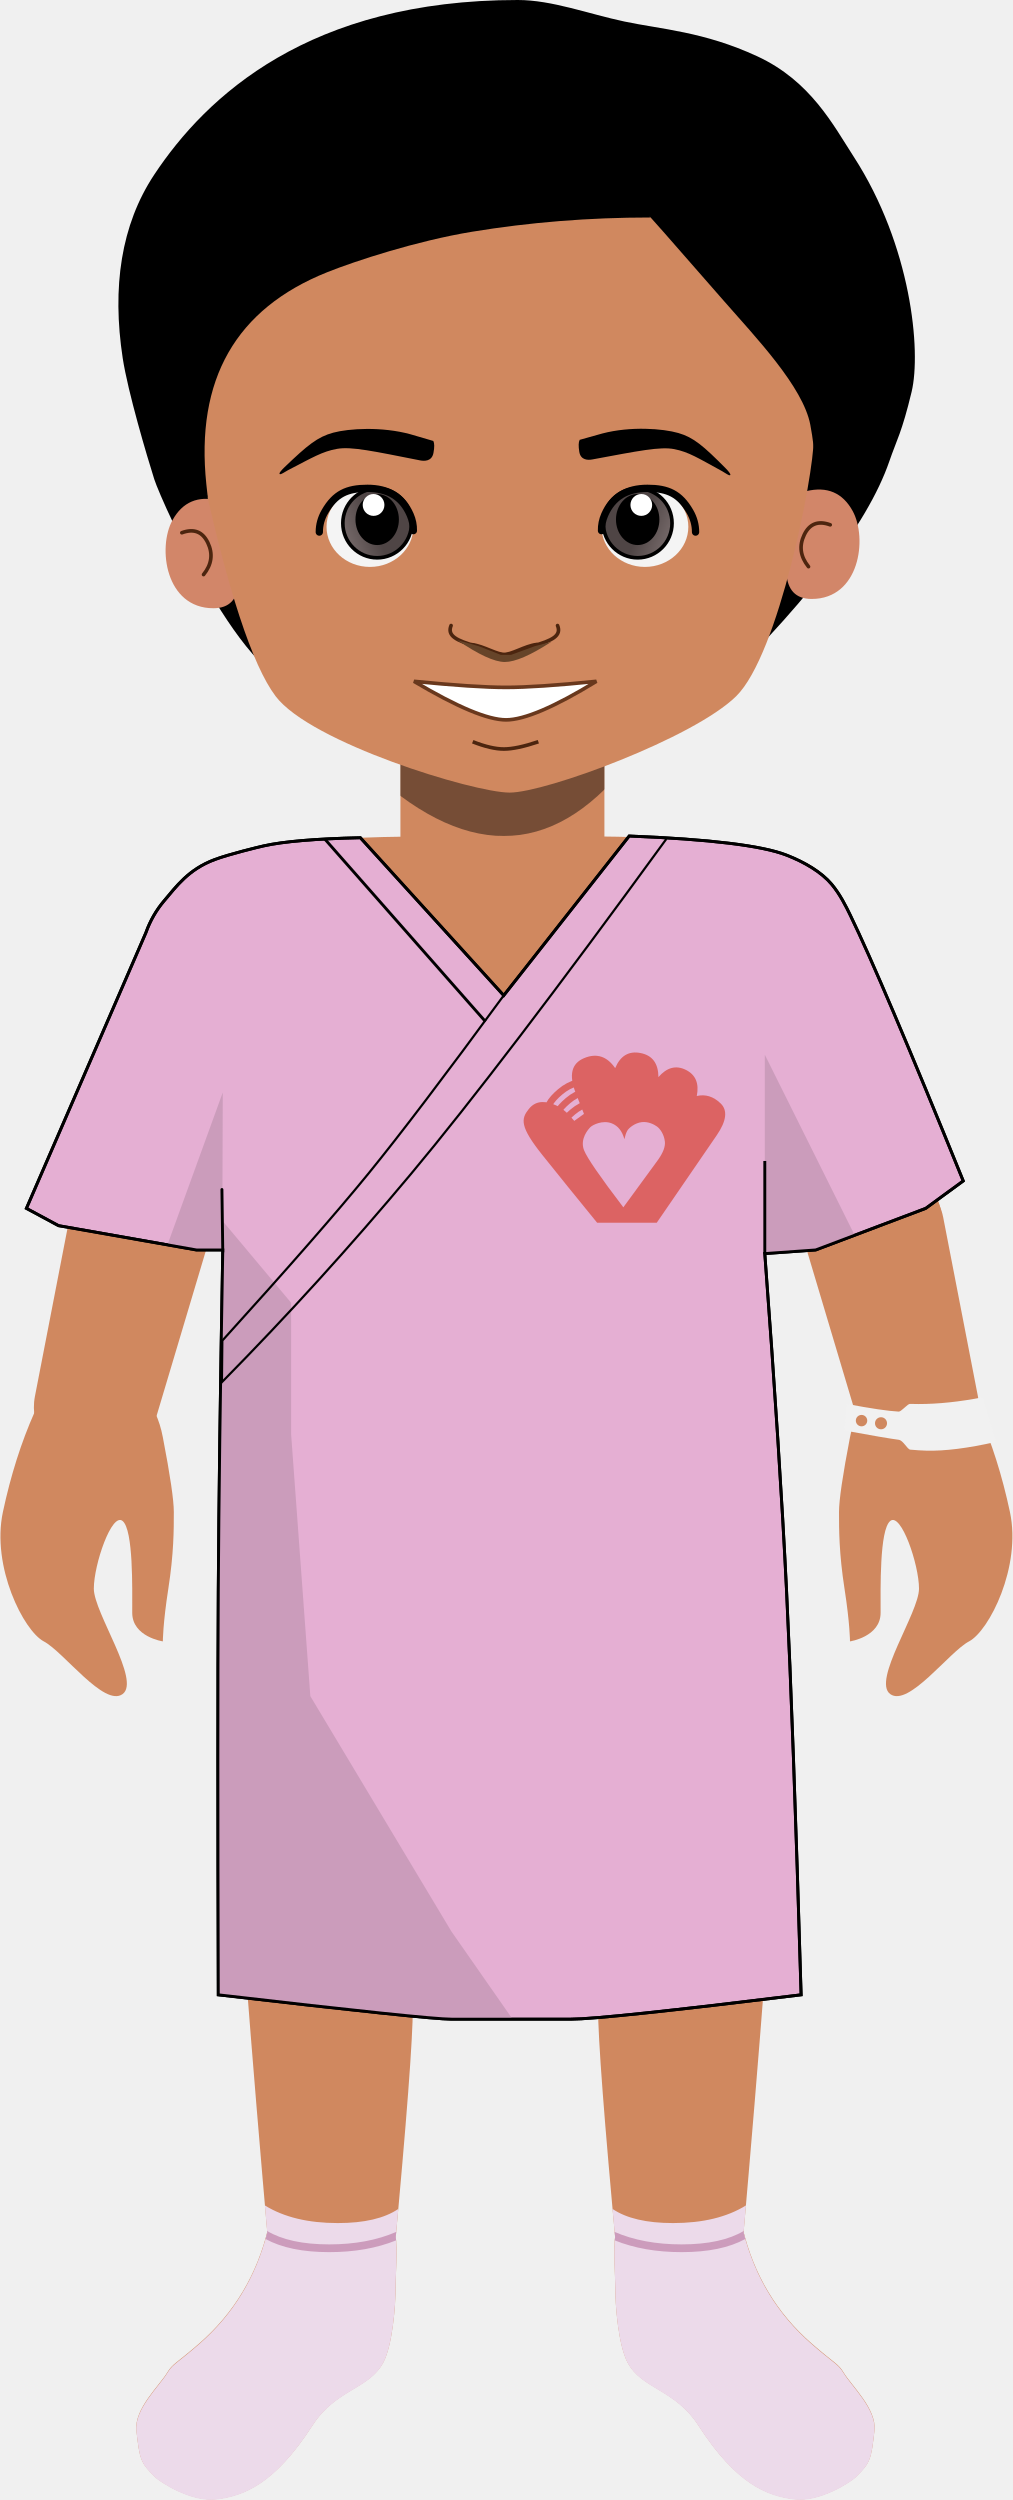
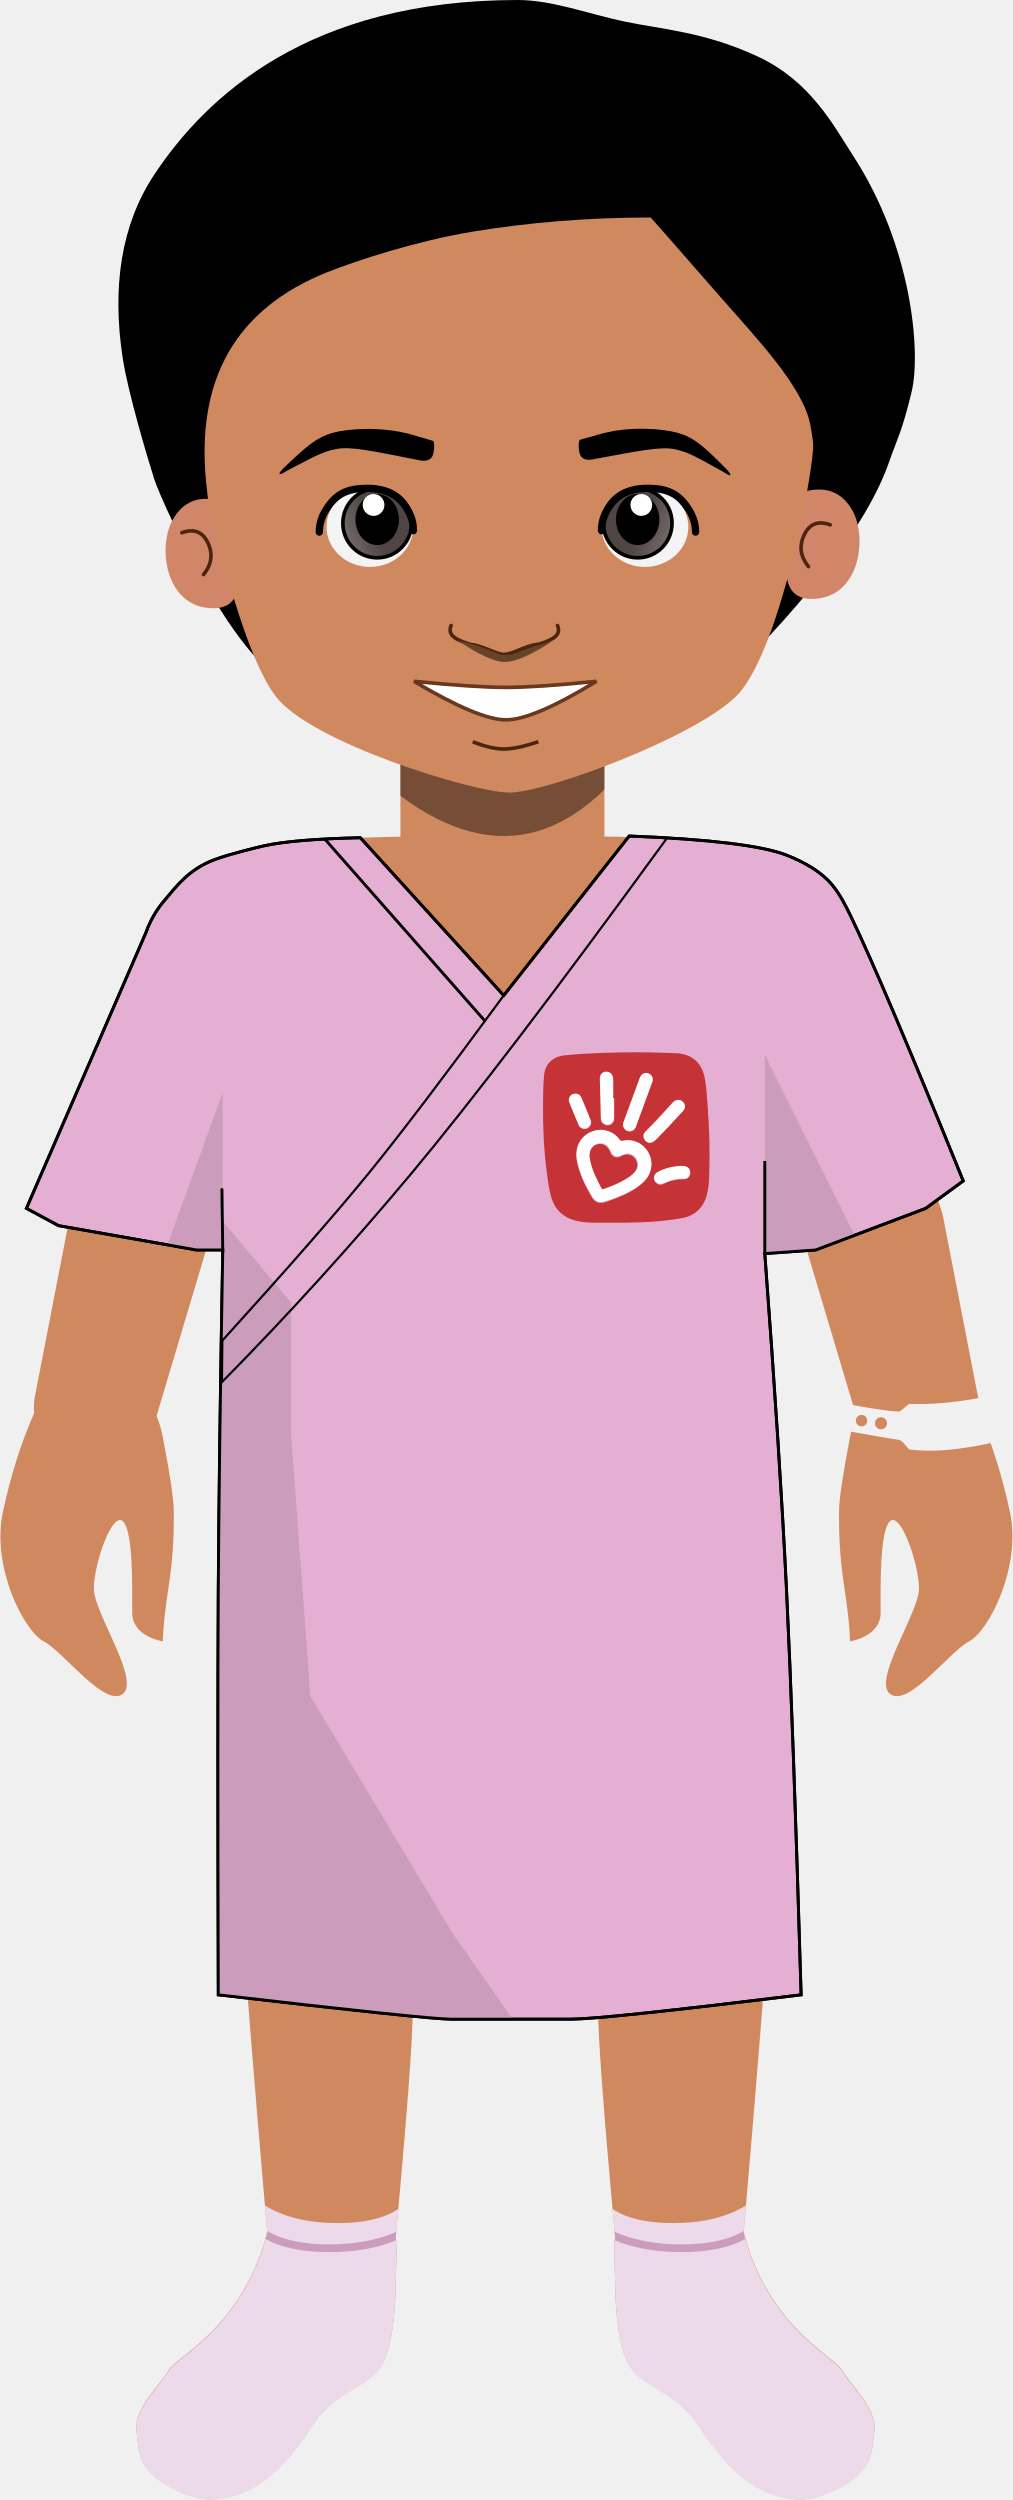
<svg xmlns="http://www.w3.org/2000/svg" xmlns:xlink="http://www.w3.org/1999/xlink" width="784px" height="1936px" viewBox="0 0 784 1936" version="1.1">
  <defs>
    <path d="M0,0 L157.973,0 L157.973,129.839 C130.214,155.295 103.682,168.023 78.377,168.023 C53.072,168.023 26.947,155.295 0,129.839 L0,0 Z" id="path-1" />
    <linearGradient x1="113.301%" y1="89.585%" x2="50%" y2="64.002%" id="linearGradient-3">
      <stop stop-color="#877A7A" offset="0%" />
      <stop stop-color="#4F4545" offset="100%" />
    </linearGradient>
    <path d="M258.598,1.32 L369.627,123.476 L466.799,0 C529.049,2.471 569.665,7.405 588.648,14.8 C602.662,20.26 615.773,28.035 623.574,37.344 C629.986,44.995 634.569,54.231 638.003,61.294 C654.103,94.411 683.262,163.011 725.48,267.096 L696.412,288.343 L611.216,320.551 L571.809,323.364 C579.622,427.687 585.235,514.676 588.648,584.331 C592.061,653.987 595.822,758.334 599.932,897.372 C497.709,909.94 438.303,916.224 421.711,916.224 C396.824,916.224 347.592,916.224 329.122,916.224 C316.808,916.224 256.628,909.94 148.582,897.372 C148.167,757.511 148.167,653.164 148.582,584.331 C148.997,515.499 150.157,427.572 152.061,320.551 L131.656,320.551 L24.832,301.724 L0,288.343 L92.52,74.864 C95.786,65.645 100.529,57.377 106.751,50.059 C116.085,39.084 125.395,25.925 145.654,18.288 C157,14.011 179.881,8.51 183.676,7.658 C199.039,4.21 224.013,2.097 258.598,1.32 Z" id="path-4" />
-     <path d="M152.061,198.556 L151.732,297.863 L205.001,361.47 L205.001,463.41 L219.867,666.08 L329.122,848.292 L376.482,916.224 L329.122,916.224 L329.122,916.224 C316.808,916.224 256.628,909.94 148.582,897.372 C148.378,828.84 148.275,768.835 148.271,717.357 L148.271,711.096 C148.275,660.314 148.378,618.059 148.582,584.331 C148.997,515.499 150.157,427.572 152.061,320.551 L131.656,320.551 L109.217,316.596 L152.061,198.556 Z" id="path-6" />
+     <path d="M152.061,198.556 L151.732,297.863 L205.001,361.47 L205.001,463.41 L219.867,666.08 L329.122,848.292 L376.482,916.224 L329.122,916.224 C316.808,916.224 256.628,909.94 148.582,897.372 C148.378,828.84 148.275,768.835 148.271,717.357 L148.271,711.096 C148.275,660.314 148.378,618.059 148.582,584.331 C148.997,515.499 150.157,427.572 152.061,320.551 L131.656,320.551 L109.217,316.596 L152.061,198.556 Z" id="path-6" />
    <path d="M571.809,169.339 L641.396,309.141 L611.216,320.551 L571.809,323.364 L571.809,169.339 Z" id="path-8" />
    <path d="M258.598,1.32 L369.627,123.476 L466.799,1.82651281e-13 C529.049,2.471 569.665,7.405 588.648,14.8 C602.662,20.26 615.773,28.035 623.574,37.344 C629.986,44.995 634.569,54.231 638.003,61.294 C654.103,94.411 683.262,163.011 725.48,267.096 L696.412,288.343 L611.216,320.551 L571.809,323.364 C579.622,427.687 585.235,514.676 588.648,584.331 C592.061,653.987 595.822,758.334 599.932,897.372 C497.709,909.94 438.303,916.224 421.711,916.224 C396.824,916.224 347.592,916.224 329.122,916.224 C316.808,916.224 256.628,909.94 148.582,897.372 C148.167,757.511 148.167,653.164 148.582,584.331 C148.997,515.499 150.157,427.572 152.061,320.551 L131.656,320.551 L24.832,301.724 L-4.564127e-14,288.343 L92.52,74.864 C95.786,65.645 100.529,57.377 106.751,50.059 C116.085,39.084 125.395,25.925 145.654,18.288 C157,14.011 179.881,8.51 183.676,7.658 C199.039,4.21 224.013,2.097 258.598,1.32 Z" id="path-10" />
  </defs>
-   <g id="Teammates_Characters_Child6_BodyFull_Sensory_Taste_Neutral" stroke="none" stroke-width="1" fill="none" fill-rule="evenodd">
+   <g id="Teammates_Atlanta_Characters_Child6_BodyFull_Sensory_Hearing_Neutral" stroke="none" stroke-width="1" fill="none" fill-rule="evenodd">
    <g id="Child_6-Copy-2" transform="translate(-94, 0)">
      <g id="Body" transform="translate(94.3406, 0)">
        <g id="Neck" transform="translate(309.7419, 568.3304)">
          <mask id="mask-2" fill="white">
            <use xlink:href="#path-1" />
          </mask>
          <use id="Rectangle" fill="#D0885F" xlink:href="#path-1" />
          <path d="M-31.03,-33.871 L172.077,-33.871 L175.271,23.859 C145.821,60.676 114.078,79.084 80.042,79.084 C46.007,79.084 9.923,60.676 -28.209,23.859 L-31.03,-33.871 Z" id="Rectangle" fill="#000000" opacity="0.43" style="mix-blend-mode: multiply;" mask="url(#mask-2)" />
        </g>
        <g id="Head" transform="translate(91.3352, 0)">
          <g>
            <g id="Group" fill="#000000">
              <path d="M309.271,0 C147.771,0 68.111,74.387 27.773,135.243 C2.018,174.1 -5.026,222.494 3.348,277.329 C7.343,303.491 22.223,353.542 27.773,371.082 C33.323,388.622 107.126,553.436 150.022,527.564 C180.255,509.329 222.368,402.62 276.36,207.439 L301.658,160.44 L435.204,227.975 L447.1,554.658 L447.1,550.255 C530.066,470.98 580.043,406.626 597.03,357.192 C602.73,340.604 606.67,335.139 614.261,303.491 C621.852,271.843 613.974,190.134 569.46,121.372 C553.59,96.857 536.078,62.73 494.754,43.592 C453.429,24.455 420.25,22.677 391.836,16.663 C364.146,10.801 335.845,0 309.271,0 Z" id="Hair" />
            </g>
            <g transform="translate(36.55295, 130.6515)">
              <g id="Ear_L" transform="translate(0, 255.6296)">
                <path d="M41.253,1.273 C25.098,-2.636 13.126,2.457 5.337,16.552 C-6.347,37.694 -0.159,84.743 37.035,84.743 C61.831,84.743 63.237,56.919 41.253,1.273 Z" id="Path-2" fill="#D28669" />
                <path d="M18.344,58.68 C12.019,50.832 10.909,42.615 15.013,34.03 C19.118,25.445 25.832,22.86 35.157,26.274" id="Path-8-Copy" stroke="#4C250F" stroke-width="2.822" stroke-linecap="round" transform="translate(23.87348, 41.74813) scale(-1, 1) translate(-23.87348, -41.74813) " />
              </g>
              <g id="Ear_R" transform="translate(480.6233, 248.437)">
                <path d="M41.253,1.273 C25.098,-2.636 13.126,2.457 5.337,16.552 C-6.347,37.694 -0.159,84.743 37.035,84.743 C61.831,84.743 63.237,56.919 41.253,1.273 Z" id="Path-2-Copy" fill="#D28669" transform="translate(28.37484, 42.37137) scale(-1, 1) translate(-28.37484, -42.37137) " />
                <path d="M17.255,59.739 C10.931,51.892 9.821,43.675 13.925,35.09 C18.029,26.505 24.744,23.92 34.068,27.334" id="Path-8" stroke="#4C250F" stroke-width="2.822" stroke-linecap="round" />
              </g>
              <g transform="translate(25.6164, 0)" fill="#D0885F" id="Path">
                <path d="M2.228,233.66 C22.402,326.28 41.53,384.572 59.612,408.535 C86.735,444.48 212.919,483.135 240.797,483.135 C268.675,483.135 383.207,440.934 416.223,408.535 C449.238,376.136 476.278,237.482 476.278,209.492 C476.278,181.502 479.377,0 228.409,0 C61.096,0 -14.297,77.887 2.228,233.66 Z" />
              </g>
            </g>
            <path d="M69.359,386.281 L68.111,374.98 C59.643,293.884 90.847,239.156 161.723,210.796 C183.271,202.173 230.85,186.559 273.68,179.498 C318.458,172.116 364.545,168.424 411.942,168.424 C407.472,162.842 426.62,184.562 469.384,233.585 C492.987,260.643 530.293,299.44 535.84,329.018 C539.996,351.182 539.996,365.203 535.84,371.082 L541.566,371.082 L569.46,307.616 L455.396,101.356 L142.223,74.387 L53.787,216.276 L42.696,315.869 L69.359,386.281 Z" id="BANGS" fill="#000000" />
          </g>
          <g id="LowerLip" transform="translate(274.3976, 574.4051)" stroke="#4C250F" stroke-width="2.824">
            <path d="M0,0 C9.517,3.763 17.559,5.645 24.127,5.645 C30.695,5.645 39.596,3.763 50.829,0" id="Path-4" />
          </g>
          <g id="Expressions" transform="translate(114.9538, 307.0543)">
            <g id="Expression-Neutral" transform="translate(5.593079, 13.87788)">
              <g id="Mouth_Neutral" transform="translate(108.365, 206.6812)" fill="#FFFFFF" stroke="#69381D" stroke-width="2.823">
                <path d="M0,0 C31.626,3.134 55.394,4.702 71.302,4.702 C87.21,4.702 110.537,3.134 141.283,0 C108.734,19.905 85.407,29.857 71.302,29.857 C57.197,29.857 33.43,19.905 0,0 Z" id="Path-3" />
              </g>
              <g id="Eyes_Neutral" transform="translate(35.04769, 55.98233)">
                <g id="Eye_R" transform="translate(218.5276, 0)">
                  <g id="Group-2" transform="translate(0.006069, 0)">
                    <ellipse id="Oval" fill="#F4F4F4" cx="33.62" cy="31.055" rx="33.62" ry="31.055" />
                    <ellipse id="Oval" stroke="#000000" stroke-width="2.827" fill="url(#linearGradient-3)" cx="28.016" cy="28.232" rx="26.603" ry="26.818" />
                    <ellipse id="Oval" fill="#000000" cx="28.016" cy="25.409" rx="16.81" ry="19.762" />
                    <ellipse id="Oval" fill="#FFFFFF" cx="30.818" cy="14.116" rx="8.405" ry="8.47" />
                  </g>
                  <path d="M0.007,34.018 C-0.085,29.801 0.741,25.7 2.484,21.718 C8.645,7.643 19.74,1.251 35.592,1.251 C51.445,1.251 60.582,5.559 68.499,19.269 C71.395,24.283 72.843,29.57 72.843,35.129" id="Path-17" stroke="#000000" stroke-width="5.655" stroke-linecap="round" />
                </g>
                <g id="Eye_L" transform="translate(36.42127, 31.05486) scale(-1, 1) translate(-36.42127, -31.05486) ">
                  <g id="Group-2" transform="translate(0.006069, 0)">
                    <ellipse id="Oval" fill="#F4F4F4" cx="33.62" cy="31.055" rx="33.62" ry="31.055" />
                    <ellipse id="Oval" stroke="#000000" stroke-width="2.827" fill="url(#linearGradient-3)" cx="28.016" cy="28.232" rx="26.603" ry="26.818" />
                    <ellipse id="Oval" fill="#000000" cx="28.016" cy="25.409" rx="16.81" ry="19.762" />
                    <ellipse id="Oval" fill="#FFFFFF" cx="30.818" cy="14.116" rx="8.405" ry="8.47" />
                  </g>
                  <path d="M0.007,34.018 C-0.085,29.801 0.741,25.7 2.484,21.718 C8.645,7.643 19.74,1.251 35.592,1.251 C51.445,1.251 60.582,5.559 68.499,19.269 C71.395,24.283 72.843,29.57 72.843,35.129" id="Path-17" stroke="#000000" stroke-width="5.655" stroke-linecap="round" />
                </g>
              </g>
              <g id="Eyebrows_Neutral" fill="#000000">
                <g id="Brow-L" transform="translate(62.99841, 28.14009) rotate(-10) translate(-62.99841, -28.14009) translate(2.024912, 11.13657)">
                  <path d="M0.234,19.995 C-0.347,21.904 0.155,24.963 1.742,29.173 C4.123,35.488 9.899,34.216 12.916,33.047 C47.278,19.74 63.42,13.087 74.724,13.087 C86.322,13.087 94.531,16.367 115.054,22.784 C117.849,23.658 120.922,25.336 121.797,24.621 C122.672,23.906 119.538,21.544 117.223,19.995 C96.728,6.283 87.951,1.328 75.433,0.224 C62.915,-0.88 37.603,1.963 16.779,11.823 C14.999,12.665 9.484,15.389 0.234,19.995 Z" id="Path-5-Copy-3" transform="translate(60.9735, 17.00352) scale(-1, 1) translate(-60.9735, -17.00352) " />
                </g>
                <g id="Brow-R" transform="translate(295.8972, 28.14009) rotate(11) translate(-295.8972, -28.14009) translate(235.9233, 11.13657)">
                  <path d="M0.23,19.995 C-0.342,21.904 0.153,24.963 1.714,29.173 C4.055,35.488 9.737,34.216 12.704,33.047 C46.502,19.74 62.38,13.087 73.499,13.087 C84.906,13.087 92.982,16.367 113.168,22.784 C115.917,23.658 118.94,25.336 119.8,24.621 C120.661,23.906 117.579,21.544 115.301,19.995 C95.142,6.283 86.509,1.328 74.196,0.224 C61.883,-0.88 36.987,1.963 16.504,11.823 C14.753,12.665 9.328,15.389 0.23,19.995 Z" id="Path-5-Copy-3" />
                </g>
              </g>
            </g>
          </g>
          <g id="Nose" transform="translate(256.888, 484.4217)">
            <path d="M0.755,0 C-2.472,7.901 4.763,11.62 20.151,15.928 C25.314,17.374 32.592,22.373 40.522,22.572 C47.811,22.754 57.693,15.791 67.167,14.667" id="Path-6" stroke="#4C250F" stroke-width="2.826" stroke-linecap="round" />
            <path d="M17.549,0 C14.315,7.901 21.565,11.62 36.987,15.928 C42.162,17.374 49.457,22.373 57.404,22.572 C64.709,22.754 74.464,15.911 83.959,14.787" id="Path-6-Copy" stroke="#4C250F" stroke-width="2.826" stroke-linecap="round" transform="translate(50.37528, 11.28763) scale(-1, 1) translate(-50.37528, -11.28763) " />
            <path d="M5.597,11.288 C22.124,22.575 34.381,28.219 42.368,28.219 C50.356,28.219 62.353,23.02 78.362,12.621 L65.591,15.976 L47.252,22.692 L39.268,22.692 L22.147,15.976 L5.597,11.288 Z" id="Path-9" fill="#664429" />
          </g>
        </g>
        <g transform="translate(0, 647.3626)">
          <g transform="translate(138.1371, 0)" fill="#D0885F" id="Combined-Shape">
-             <path d="M258.581,0 C353.697,0.078 377.976,1.421 402.311,3.551 L404.101,3.709 C408.58,4.107 413.121,4.532 418.162,4.979 C452.107,7.994 474.213,14.761 485.346,20.896 C520.119,40.06 511.226,92.832 491.677,138.931 C472.128,185.029 454.546,185.029 454.546,210.364 L454.546,376.52 C454.546,407.33 458.295,471.477 465.793,568.961 L466.022,571.925 C467.79,594.844 452.061,615.433 429.484,619.753 C350.951,634.78 293.982,642.844 258.579,643.944 L258.581,644.073 L258.303,644.074 C257.051,644.074 255.766,644.064 254.448,644.042 C253.127,644.064 251.843,644.074 250.591,644.074 L250.313,644.073 L250.315,643.944 C214.912,642.844 157.943,634.78 79.41,619.753 C56.833,615.433 41.104,594.844 42.872,571.925 L42.872,571.925 L43.1,568.961 C50.598,471.477 54.347,407.33 54.347,376.52 L54.347,376.52 L54.347,210.364 C54.347,185.029 36.766,185.029 17.217,138.931 C-2.333,92.832 -11.225,40.06 23.548,20.896 C34.681,14.761 56.787,7.994 90.732,4.979 C123.878,2.035 135.39,0.093 250.306,0.004 L250.313,0 L258.581,0 Z" />
+             <path d="M258.581,0 C353.697,0.078 377.976,1.421 402.311,3.551 L404.101,3.709 C408.58,4.107 413.121,4.532 418.162,4.979 C452.107,7.994 474.213,14.761 485.346,20.896 C520.119,40.06 511.226,92.832 491.677,138.931 C472.128,185.029 454.546,185.029 454.546,210.364 L454.546,376.52 C454.546,407.33 458.295,471.477 465.793,568.96 L466.021,571.924 C467.79,594.843 452.061,615.434 429.483,619.754 C350.95,634.78 293.982,642.844 258.579,643.944 L258.581,644.073 L258.303,644.074 C257.051,644.074 255.766,644.064 254.448,644.042 C253.127,644.064 251.843,644.074 250.591,644.074 L250.313,644.073 L250.315,643.944 C214.912,642.844 157.944,634.78 79.411,619.754 C56.833,615.434 41.103,594.843 42.872,571.924 L43.101,568.96 C50.598,471.477 54.347,407.33 54.347,376.52 L54.347,210.364 C54.347,185.029 36.766,185.029 17.217,138.931 C-2.333,92.832 -11.225,40.06 23.548,20.896 C34.681,14.761 56.787,7.994 90.732,4.979 C123.878,2.035 135.39,0.093 250.306,0.004 L258.581,0 Z" />
          </g>
          <g id="Leg-R" transform="translate(422.125, 406.4536)">
-             <path d="M170.757,31.954 C172.945,52.887 187.525,164.701 186.593,195.717 C184.585,262.573 179.068,354.994 170.044,472.981 C169.777,457.916 161.756,509.823 115.008,509.823 C83.287,509.823 60.342,491.505 46.172,454.871 L46.524,455.771 L46.525,455.77 L46.564,455.592 C48.288,447.854 49.409,440.275 48.148,428.121 C46.146,408.829 41.35,373.598 33.76,322.43 L0.474,93.64 C-2.772,71.335 10.927,50.052 32.574,43.77 L129.987,15.496 C137.034,13.451 143.476,9.719 148.757,4.624 C160.349,-6.562 167.682,2.548 170.757,31.954 Z" id="Combined-Shape" fill="#B56649" />
+             <path d="M170.757,31.954 C172.945,52.887 187.525,164.701 186.593,195.717 C184.585,262.573 179.068,354.994 170.044,472.981 C169.777,457.913 161.758,509.823 115.008,509.823 C83.287,509.823 60.342,491.505 46.172,454.871 L46.524,455.771 L46.564,455.592 C48.288,447.854 49.409,440.275 48.148,428.121 C46.146,408.829 41.35,373.598 33.76,322.43 L0.474,93.64 C-2.772,71.335 10.927,50.052 32.574,43.77 L129.999,15.493 C137.043,13.446 143.484,9.716 148.76,4.62 C160.35,-6.56 167.682,2.551 170.757,31.954 Z" id="Combined-Shape" fill="#B56649" />
            <path d="M117.025,406.493 C163.839,406.493 169.864,454.465 170.046,472.967 C165.133,537.19 159.181,608.993 152.19,688.373 C150.341,709.362 134.223,726.283 113.348,729.149 L104.194,730.406 C80.458,733.665 58.574,717.065 55.315,693.329 C55.23,692.711 55.158,692.09 55.1,691.469 C45.468,588.504 40.652,525.027 40.652,501.036 C40.652,475.285 44.798,464.531 47.134,452.912 C62.656,421.966 85.953,406.493 117.025,406.493 Z" id="Combined-Shape" fill="#D0885F" />
            <path d="M49.765,729.397 C51.436,744.159 57.779,774.23 66.317,786.386 C79.906,805.736 105.126,802.241 126.702,828.09 C161.832,870.179 186.479,875.617 206.985,875.792 C227.49,875.966 249.554,856.692 252.366,853.206 C262.519,840.624 262.74,837.907 262.562,815.615 C262.428,798.769 240.676,783.271 233.363,773.879 C228.316,767.399 225.728,767.899 206.018,754.56 C176.433,734.537 155.164,707.246 142.211,672.685 C141.529,670.866 138.916,630.557 83.659,642.188 C57.042,647.79 45.629,671.169 44.913,689.884 C44.511,700.404 49.14,723.883 49.765,729.397 Z" id="Path-9-Copy-2" fill="#D0885F" transform="translate(153.7414, 757.9382) rotate(7) translate(-153.7414, -757.9382) " />
          </g>
          <g id="Leg-L" transform="translate(221.9354, 850.5455) scale(-1, 1) translate(-221.9354, -850.5455) translate(83.86837, 406.4536)">
-             <path d="M170.757,31.954 C172.945,52.887 187.525,164.701 186.593,195.717 C184.585,262.573 179.068,354.994 170.044,472.981 C169.777,457.916 161.756,509.823 115.008,509.823 C83.287,509.823 60.342,491.505 46.172,454.871 L46.524,455.771 L46.525,455.77 L46.564,455.592 C48.288,447.854 49.409,440.275 48.148,428.121 C46.146,408.829 41.35,373.598 33.76,322.43 L0.474,93.64 C-2.772,71.335 10.927,50.052 32.574,43.77 L129.987,15.496 C137.034,13.451 143.476,9.719 148.757,4.624 C160.349,-6.562 167.682,2.548 170.757,31.954 Z" id="Combined-Shape" fill="#B56649" />
+             <path d="M170.757,31.954 C172.945,52.887 187.525,164.701 186.593,195.717 C184.585,262.573 179.068,354.994 170.044,472.981 C169.777,457.913 161.758,509.823 115.008,509.823 C83.287,509.823 60.342,491.505 46.172,454.871 L46.524,455.771 L46.564,455.592 C48.288,447.854 49.409,440.275 48.148,428.121 C46.146,408.829 41.35,373.598 33.76,322.43 L0.474,93.64 C-2.772,71.335 10.927,50.052 32.574,43.77 L129.999,15.493 C137.043,13.446 143.484,9.716 148.76,4.62 C160.35,-6.56 167.682,2.551 170.757,31.954 Z" id="Combined-Shape" fill="#B56649" />
            <path d="M117.025,406.493 C163.839,406.493 169.864,454.465 170.046,472.967 C165.133,537.19 159.181,608.993 152.19,688.373 C150.341,709.362 134.223,726.283 113.348,729.149 L104.194,730.406 C80.458,733.665 58.574,717.065 55.315,693.329 C55.23,692.711 55.158,692.09 55.1,691.469 C45.468,588.504 40.652,525.027 40.652,501.036 C40.652,475.285 44.798,464.531 47.134,452.912 C62.656,421.966 85.953,406.493 117.025,406.493 Z" id="Combined-Shape" fill="#D0885F" />
            <path d="M49.765,729.397 C51.436,744.159 57.779,774.23 66.317,786.386 C79.906,805.736 105.126,802.241 126.702,828.09 C161.832,870.179 186.479,875.617 206.985,875.792 C227.49,875.966 249.554,856.692 252.366,853.206 C262.519,840.624 262.74,837.907 262.562,815.615 C262.428,798.769 240.676,783.271 233.363,773.879 C228.316,767.399 225.728,767.899 206.018,754.56 C176.433,734.537 155.164,707.246 142.211,672.685 C141.529,670.866 138.916,630.557 83.659,642.188 C57.042,647.79 45.629,671.169 44.913,689.884 C44.511,700.404 49.14,723.883 49.765,729.397 Z" id="Path-9-Copy-2" fill="#D0885F" transform="translate(153.7414, 757.9382) rotate(7) translate(-153.7414, -757.9382) " />
          </g>
          <g id="Sock_Green" transform="translate(105.1493, 1060.522)">
            <g id="Sock-L" transform="translate(101.4951, 114.0134) scale(-1, 1) translate(-101.4951, -114.0134) translate(0, 0)">
-               <path d="M101.525,21.066 C110.409,55.688 127.96,84.429 154.177,107.291 C162.069,114.173 166.998,117.992 170.403,120.711 L170.858,121.075 C172.567,122.447 173.877,123.542 174.995,124.641 L175.282,124.928 C176.65,126.319 177.74,127.754 178.963,129.798 C185.078,140.011 204.779,158.044 202.859,174.78 C200.319,196.927 199.769,199.597 188.158,210.848 C184.942,213.965 160.693,230.406 140.362,227.735 C120.031,225.061 96.23,216.661 66.491,170.605 C48.226,142.32 22.769,142.715 11.639,121.854 C4.646,108.749 2.015,78.129 2.155,63.274 C2.181,60.5 1.761,53.145 1.544,45.186 L1.515,44.072 C1.341,36.959 1.351,29.515 2.001,24.524 C1.307,17.023 0.64,9.746 0,2.693 C10.75,10.006 26.393,13.662 46.931,13.662 C69.853,13.662 88.662,9.108 103.36,0.001 C102.756,6.96 102.145,13.982 101.525,21.066 Z" id="Combined-Shape" fill="#ECDAEA" />
-               <path d="M101.525,21.066 C101.948,22.717 102.392,24.354 102.855,25.978 C90.445,32.799 73.982,36.172 53.485,36.172 C34.053,36.172 16.799,33.141 1.739,27.062 C1.812,26.161 1.899,25.312 2.001,24.524 C1.877,23.178 1.753,21.839 1.63,20.508 C16.48,26.944 33.757,30.171 53.485,30.171 C74.031,30.171 90.075,26.671 101.64,19.76 C101.601,20.194 101.563,20.63 101.525,21.066 Z" id="Combined-Shape" fill="#CC9CBC" fill-rule="nonzero" />
+               <path d="M101.525,21.065 C110.409,55.688 127.96,84.429 154.177,107.291 C162.069,114.173 166.998,117.992 170.403,120.711 L170.858,121.075 C172.567,122.447 173.877,123.542 174.995,124.641 L175.282,124.928 C176.65,126.319 177.74,127.754 178.963,129.798 C185.078,140.011 204.779,158.044 202.859,174.78 C200.319,196.927 199.769,199.597 188.158,210.848 C184.942,213.965 160.693,230.406 140.362,227.735 C120.031,225.061 96.23,216.661 66.491,170.605 C48.226,142.32 22.769,142.715 11.639,121.854 C4.646,108.749 2.015,78.129 2.155,63.274 C2.181,60.5 1.761,53.145 1.544,45.186 L1.515,44.072 C1.341,36.959 1.351,29.515 2.001,24.524 C1.307,17.023 0.64,9.746 0,2.693 C10.75,10.006 26.393,13.662 46.931,13.662 C69.853,13.662 88.662,9.108 103.36,0.001 C102.756,6.96 102.145,13.982 101.525,21.065 Z" id="Combined-Shape" fill="#ECDAEA" />
+               <path d="M101.525,21.065 C101.948,22.717 102.392,24.354 102.855,25.979 C90.445,32.799 73.982,36.172 53.485,36.172 C34.053,36.172 16.799,33.141 1.739,27.062 C1.812,26.161 1.899,25.312 2.001,24.524 C1.877,23.178 1.753,21.839 1.63,20.508 C16.48,26.944 33.757,30.171 53.485,30.171 C74.031,30.171 90.075,26.671 101.64,19.76 C101.601,20.194 101.563,20.63 101.525,21.065 Z" id="Combined-Shape" fill="#CC9CBC" fill-rule="nonzero" />
            </g>
            <g id="Sock-R" transform="translate(368.8287, 0)">
-               <path d="M101.525,21.066 C110.409,55.688 127.96,84.429 154.177,107.291 C162.069,114.173 166.998,117.992 170.403,120.711 L170.858,121.075 C172.567,122.447 173.877,123.542 174.995,124.641 L175.282,124.928 C176.65,126.319 177.74,127.754 178.963,129.798 C185.078,140.011 204.779,158.044 202.859,174.78 C200.319,196.927 199.769,199.597 188.158,210.848 C184.942,213.965 160.693,230.406 140.362,227.735 C120.031,225.061 96.23,216.661 66.491,170.605 C48.226,142.32 22.769,142.715 11.639,121.854 C4.646,108.749 2.015,78.129 2.155,63.274 C2.181,60.5 1.761,53.145 1.544,45.186 L1.515,44.072 C1.341,36.959 1.351,29.515 2.001,24.524 C1.307,17.023 0.64,9.746 0,2.693 C10.75,10.006 26.393,13.662 46.931,13.662 C69.853,13.662 88.662,9.108 103.36,0.001 C102.756,6.96 102.145,13.982 101.525,21.066 Z" id="Combined-Shape" fill="#ECDAEA" />
-               <path d="M101.525,21.066 C101.948,22.717 102.392,24.354 102.855,25.978 C90.445,32.799 73.982,36.172 53.485,36.172 C34.053,36.172 16.799,33.141 1.739,27.062 C1.812,26.161 1.899,25.312 2.001,24.524 C1.877,23.178 1.753,21.839 1.63,20.508 C16.48,26.944 33.757,30.171 53.485,30.171 C74.031,30.171 90.075,26.671 101.64,19.76 C101.601,20.194 101.563,20.63 101.525,21.066 Z" id="Combined-Shape" fill="#CC9CBC" fill-rule="nonzero" />
+               <path d="M101.525,21.065 C110.409,55.688 127.96,84.429 154.177,107.291 C162.069,114.173 166.998,117.992 170.403,120.711 L170.858,121.075 C172.567,122.447 173.877,123.542 174.995,124.641 L175.282,124.928 C176.65,126.319 177.74,127.754 178.963,129.798 C185.078,140.011 204.779,158.044 202.859,174.78 C200.319,196.927 199.769,199.597 188.158,210.848 C184.942,213.965 160.693,230.406 140.362,227.735 C120.031,225.061 96.23,216.661 66.491,170.605 C48.226,142.32 22.769,142.715 11.639,121.854 C4.646,108.749 2.015,78.129 2.155,63.274 C2.181,60.5 1.761,53.145 1.544,45.186 L1.515,44.072 C1.341,36.959 1.351,29.515 2.001,24.524 C1.307,17.023 0.64,9.746 0,2.693 C10.75,10.006 26.393,13.662 46.931,13.662 C69.853,13.662 88.662,9.108 103.36,0.001 C102.756,6.96 102.145,13.982 101.525,21.065 Z" id="Combined-Shape" fill="#ECDAEA" />
+               <path d="M101.525,21.065 C101.948,22.717 102.392,24.354 102.855,25.979 C90.445,32.799 73.982,36.172 53.485,36.172 C34.053,36.172 16.799,33.141 1.739,27.062 C1.812,26.161 1.899,25.312 2.001,24.524 C1.877,23.178 1.753,21.839 1.63,20.508 C16.48,26.944 33.757,30.171 53.485,30.171 C74.031,30.171 90.075,26.671 101.64,19.76 C101.601,20.194 101.563,20.63 101.525,21.065 Z" id="Combined-Shape" fill="#CC9CBC" fill-rule="nonzero" />
            </g>
          </g>
          <g id="Arm_R" transform="translate(532.5646, 4.639196)">
            <g id="UpperArm" fill="#D0885F">
-               <path d="M64.056,49.985 C75.589,21.631 80.094,0.626 128.354,11.703 C140.592,14.512 150.492,24.848 158.055,42.712 C160.463,48.399 161.679,54.52 161.627,60.696 L159.592,303.573 C159.383,328.512 138.996,348.56 114.057,348.351 C112.196,348.336 110.339,348.205 108.494,347.96 L90.546,345.579 C67.828,342.564 50.97,323.011 51.334,300.096 L53.751,147.721 L53.751,147.721 C52.932,101.467 56.367,68.889 64.056,49.985 Z" id="Rectangle" transform="translate(106.1964, 181.6886) rotate(-18) translate(-106.1964, -181.6886) " />
+               <path d="M64.056,49.985 C75.589,21.631 80.094,0.626 128.354,11.703 C142.664,14.988 153.778,28.565 161.697,52.434 L161.697,52.434 L159.592,303.573 C159.383,328.512 138.996,348.56 114.057,348.351 C112.196,348.336 110.339,348.205 108.494,347.96 L90.546,345.579 C67.828,342.564 50.97,323.011 51.334,300.096 L53.751,147.721 L53.751,147.721 C52.932,101.467 56.367,68.889 64.056,49.985 Z" id="Rectangle" transform="translate(106.1964, 181.6886) rotate(-18) translate(-106.1964, -181.6886) " />
            </g>
            <g id="LowerArm" transform="translate(77.69978, 243.6701)" fill="#D0885F">
              <path d="M69.924,12.136 L88.287,11.325 C113.203,10.223 134.294,29.529 135.395,54.445 C135.436,55.378 135.449,56.312 135.432,57.246 L132.911,198.223 C132.474,222.648 112.319,242.094 87.894,241.657 C87.505,241.65 87.117,241.638 86.728,241.621 L81.16,241.374 C58.418,240.367 39.981,222.59 38.146,199.9 L26.907,60.89 C24.896,36.031 43.419,14.249 68.279,12.239 C68.826,12.195 69.375,12.16 69.924,12.136 Z" id="Rectangle-Copy-3" transform="translate(79.71142, 126.4169) rotate(-12) translate(-79.71142, -126.4169) " />
            </g>
            <g id="Hand" transform="translate(116.8256, 412.8584)" fill="#D0885F">
              <path d="M8.504,48.17 C2.835,77.531 0,96.815 0,106.021 C0,119.83 0,138.055 4.252,165.383 C8.504,192.712 8.504,206.227 8.504,206.227 C8.504,206.227 32.214,202.723 32.214,184.053 C32.214,165.383 31.282,119.978 39.656,113 C48.031,106.021 61.95,146.714 61.95,165.383 C61.95,184.053 25.43,236.61 39.656,247.021 C53.883,257.432 85.229,214.362 100.713,206.227 C116.198,198.092 141.411,148.483 132.358,106.021 C126.323,77.713 118.174,52.017 107.912,28.932 C98.168,6.477 80.48,-2.907 54.847,0.78 C29.214,4.467 13.766,20.264 8.504,48.17 Z" id="Path-7" />
            </g>
            <g id="HospitalBracelet" transform="translate(121.0202, 430.0552)" fill="#F1F1F1">
-               <path d="M107.096,0 L117.228,34.562 C95.748,39.436 77.875,41.693 63.607,41.333 C59.911,41.24 55.72,40.982 51.034,40.56 C48.637,40.344 45.628,33.37 42.005,32.902 C35.495,32.062 21.748,29.715 0.762,25.86 L0,25.72 L1.732,5.124 C20.251,8.651 33.675,10.641 42.005,11.093 C42.958,11.145 44.475,9.876 46.027,8.495 L46.85,7.761 C48.398,6.378 49.89,5.096 50.797,5.124 C53.099,5.195 55.332,5.23 57.497,5.23 C72.689,5.23 89.223,3.487 107.096,0 Z M28.327,15.443 C25.755,15.443 23.67,17.536 23.67,20.117 C23.67,22.699 25.755,24.792 28.327,24.792 C30.9,24.792 32.985,22.699 32.985,20.117 C32.985,17.536 30.9,15.443 28.327,15.443 Z M13.248,13.656 C10.809,13.656 8.832,15.634 8.832,18.074 C8.832,20.515 10.809,22.493 13.248,22.493 C15.687,22.493 17.664,20.515 17.664,18.074 C17.664,15.634 15.687,13.656 13.248,13.656 Z" id="Combined-Shape" />
+               <path d="M107.096,0 L117.228,34.562 C95.748,39.436 77.875,41.693 63.607,41.333 C59.911,41.24 55.72,40.982 51.034,40.56 C48.637,40.344 45.628,33.37 42.005,32.902 C35.417,32.052 21.415,29.658 0,25.72 L1.732,5.124 C20.251,8.651 33.675,10.641 42.005,11.093 C42.958,11.145 44.475,9.876 46.027,8.495 L46.85,7.761 C48.398,6.378 49.89,5.096 50.797,5.124 C53.099,5.195 55.332,5.23 57.497,5.23 C72.689,5.23 89.223,3.487 107.096,0 Z M28.327,15.443 C25.755,15.443 23.67,17.536 23.67,20.117 C23.67,22.699 25.755,24.792 28.327,24.792 C30.9,24.792 32.985,22.699 32.985,20.117 C32.985,17.536 30.9,15.443 28.327,15.443 Z M13.248,13.656 C10.809,13.656 8.832,15.634 8.832,18.074 C8.832,20.515 10.809,22.493 13.248,22.493 C15.687,22.493 17.664,20.515 17.664,18.074 C17.664,15.634 15.687,13.656 13.248,13.656 Z" id="Combined-Shape" />
            </g>
          </g>
          <g id="Arm_L" transform="translate(125.5474, 335.3856) scale(-1, 1) translate(-125.5474, -335.3856) translate(0, 4.639196)" fill="#D0885F">
            <g id="UpperArm">
-               <path d="M64.056,49.985 C75.589,21.631 80.094,0.626 128.354,11.703 C140.592,14.512 150.492,24.848 158.055,42.712 C160.463,48.399 161.679,54.52 161.627,60.696 L159.592,303.573 C159.383,328.512 138.996,348.56 114.057,348.351 C112.196,348.336 110.339,348.205 108.494,347.96 L90.546,345.579 C67.828,342.564 50.97,323.011 51.334,300.096 L53.751,147.721 L53.751,147.721 C52.932,101.467 56.367,68.889 64.056,49.985 Z" id="Rectangle" transform="translate(106.1964, 181.6886) rotate(-18) translate(-106.1964, -181.6886) " />
+               <path d="M64.056,49.985 C75.589,21.631 80.094,0.626 128.354,11.703 C142.664,14.988 153.778,28.565 161.697,52.434 L161.697,52.434 L159.592,303.573 C159.383,328.512 138.996,348.56 114.057,348.351 C112.196,348.336 110.339,348.205 108.494,347.96 L90.546,345.579 C67.828,342.564 50.97,323.011 51.334,300.096 L53.751,147.721 L53.751,147.721 C52.932,101.467 56.367,68.889 64.056,49.985 Z" id="Rectangle" transform="translate(106.1964, 181.6886) rotate(-18) translate(-106.1964, -181.6886) " />
            </g>
            <g id="LowerArm" transform="translate(77.69978, 243.6701)">
              <path d="M69.924,12.136 L88.287,11.325 C113.203,10.223 134.294,29.529 135.395,54.445 C135.436,55.378 135.449,56.312 135.432,57.246 L132.911,198.223 C132.474,222.648 112.319,242.094 87.894,241.657 C87.505,241.65 87.117,241.638 86.728,241.621 L81.16,241.374 C58.418,240.367 39.981,222.59 38.146,199.9 L26.907,60.89 C24.896,36.031 43.419,14.249 68.279,12.239 C68.826,12.195 69.375,12.16 69.924,12.136 Z" id="Rectangle-Copy-3" transform="translate(79.71142, 126.4169) rotate(-12) translate(-79.71142, -126.4169) " />
            </g>
            <g id="Hand" transform="translate(116.8256, 412.8584)">
              <path d="M8.504,48.17 C2.835,77.531 0,96.815 0,106.021 C0,119.83 0,138.055 4.252,165.383 C8.504,192.712 8.504,206.227 8.504,206.227 C8.504,206.227 32.214,202.723 32.214,184.053 C32.214,165.383 31.282,119.978 39.656,113 C48.031,106.021 61.95,146.714 61.95,165.383 C61.95,184.053 25.43,236.61 39.656,247.021 C53.883,257.432 85.229,214.362 100.713,206.227 C116.198,198.092 141.411,148.483 132.358,106.021 C126.323,77.713 118.174,52.017 107.912,28.932 C98.168,6.477 80.48,-2.907 54.847,0.78 C29.214,4.467 13.766,20.264 8.504,48.17 Z" id="Path-7" />
            </g>
          </g>
        </g>
      </g>
      <g id="Gown_Blue" transform="translate(114.4538, 647.4145)">
        <mask id="mask-5" fill="white">
          <use xlink:href="#path-4" />
        </mask>
        <use id="Path-5" stroke="#000000" stroke-width="2.258" fill="#E5AFD3" xlink:href="#path-4" />
        <mask id="mask-7" fill="white">
          <use xlink:href="#path-6" />
        </mask>
        <use id="Combined-Shape" fill="#CB9CBB" xlink:href="#path-6" />
        <mask id="mask-9" fill="white">
          <use xlink:href="#path-8" />
        </mask>
        <use id="Combined-Shape" fill="#CB9CBB" xlink:href="#path-8" />
        <mask id="mask-11" fill="white">
          <use xlink:href="#path-10" />
        </mask>
        <use id="Path-5" stroke="#000000" stroke-width="2.258" xlink:href="#path-10" />
        <g id="Group-5" mask="url(#mask-11)" stroke="#000000">
          <g transform="translate(151.4027, 2.261086)">
            <path d="M344.179,0 C259.144,116.912 193.268,203.325 146.553,259.237 C99.838,315.149 50.987,368.956 0,420.657 L0.329,388.487 C51.133,332.443 88.814,289.359 113.372,259.237 C137.93,229.114 172.88,183.107 218.224,121.215" id="Path-62" stroke-width="1.693" />
            <line x1="204.096" y1="141.444" x2="79.571" y2="1.25627133e-13" id="Path-63" stroke-width="2.258" />
          </g>
        </g>
        <g id="Group-16" mask="url(#mask-11)" stroke="#000000" stroke-width="2.258">
          <g transform="translate(143.5978, 251.6451)">
            <line x1="428.211" y1="71.719" x2="428.211" y2="0" id="Path-60" />
            <line x1="8.463" y1="70.34" x2="7.805" y2="22.095" id="Path-61" stroke-linecap="round" />
          </g>
        </g>
-         <g id="Group" mask="url(#mask-11)">
-           <g transform="translate(385.0401, 167.6306)">
-             <path d="M70.895,12.105 C74.921,2.498 81.496,-1.391 90.62,0.439 C99.744,2.269 104.332,8.48 104.384,19.073 C110.904,11.559 117.972,9.681 125.587,13.438 C133.202,17.195 136.038,23.952 134.095,33.707 C140.795,32.135 146.942,34.036 152.537,39.408 C158.132,44.781 157.141,53.006 149.561,64.083 L149.561,64.083 L103.084,131.853 L56.931,131.853 C40.533,111.749 26.426,94.3 14.61,79.505 C-3.112,57.312 -2.089,51.394 4.006,43.762 C10.1,36.131 18.436,37.954 25.23,40.99 C29.759,43.015 34.42,47.006 39.212,52.966 L39.212,52.966 L46.734,47.566 L40.331,31.349 C34.884,17.501 37.019,8.522 46.734,4.413 C56.449,0.304 64.503,2.868 70.895,12.105 Z M91.431,53.942 C86.478,54.52 81.483,58.234 80.184,60.734 C79.317,62.401 78.602,64.539 78.037,67.149 C76.333,60.905 73.113,56.83 68.376,54.924 C61.271,52.065 53.518,56.088 51.851,57.683 C50.185,59.278 43.366,66.856 46.775,75.647 C49.049,81.507 59.197,96.26 77.219,119.903 L104.279,82.887 C108.116,77.392 109.819,72.754 109.388,68.972 C108.742,63.301 105.657,59.023 103.23,57.301 C100.802,55.579 96.385,53.364 91.431,53.942 Z" id="Combined-Shape" stroke="none" fill="#DC6363" fill-rule="evenodd" />
-             <path d="M19.89,40.075 C21.466,37.058 24.314,33.826 28.434,30.379 C32.553,26.933 36.811,24.676 41.207,23.608" id="Path-18" stroke="#DC6363" stroke-width="5.222" fill="none" />
-             <path d="M25.912,46.903 C27.488,43.886 30.336,40.654 34.456,37.207 C38.575,33.761 42.833,31.504 47.229,30.436" id="Path-18-Copy" stroke="#DC6363" stroke-width="5.222" fill="none" />
-             <path d="M29.526,55.739 C31.102,52.722 33.949,49.49 38.069,46.044 C42.189,42.597 46.446,40.34 50.842,39.272" id="Path-18-Copy-2" stroke="#DC6363" stroke-width="5.222" fill="none" />
+         <g id="Teammates_Logo_7" mask="url(#mask-11)">
+           <g transform="translate(400.0401, 167.4619)" id="PhoenixChildren's">
+             <path d="M69.739,0.002 C80.794,-0.031 91.837,0.309 102.88,0.713 C114.729,1.146 122.563,7.538 125.079,19.154 C126.701,26.64 126.906,34.293 127.507,41.888 C128.881,59.278 129.318,76.709 128.771,94.149 C128.599,99.667 128.326,105.184 126.843,110.58 C124.004,120.908 117.376,126.83 106.812,128.621 C92.98,130.964 79.038,131.834 65.042,131.956 C56.226,132.036 47.409,131.986 38.588,131.969 C33.955,131.956 29.377,131.435 24.891,130.257 C15.633,127.822 9.492,122.094 6.61,112.914 C4.544,106.332 3.821,99.499 2.926,92.711 C0.654,75.397 -0.14,57.991 0.02,40.543 C0.087,33.124 0.163,25.702 0.755,18.3 C1.473,9.275 7.366,3.392 16.313,2.437 C34.073,0.536 51.899,0.204 69.739,0.002 Z M44.229,60.375 C43.318,60.468 42.188,60.485 41.1,60.712 C30.154,63.012 24.092,72.458 26.159,83.892 C28.045,94.322 32.695,103.607 38.042,112.594 C40.168,116.169 43.587,117.426 47.581,116.198 C50.249,115.378 52.903,114.483 55.503,113.461 C63.728,110.227 71.73,106.614 78.16,100.251 C84.041,94.435 85.461,85.751 81.596,78.45 C77.627,70.956 69.684,67.125 61.548,68.904 C60.3,69.177 59.7,68.849 58.99,67.886 C55.386,63.012 50.48,60.59 44.234,60.375 L44.229,60.375 Z M62.056,55.821 C61.922,58.559 63.669,60.834 66.034,61.313 C68.646,61.843 70.94,60.439 71.998,57.541 C76.157,46.136 80.29,34.722 84.423,23.309 C85.301,20.891 84.398,18.418 82.226,17.16 C79.4,15.525 76.161,16.803 74.876,20.277 C70.65,31.732 66.508,43.217 62.342,54.694 C62.178,55.148 62.102,55.636 62.056,55.825 L62.056,55.821 Z M104.934,36.762 C102.708,36.775 101.435,37.679 100.305,38.903 C93.299,46.498 86.486,54.273 79.106,61.524 C77.43,63.168 77.278,65.523 78.459,67.516 C80.294,70.612 83.886,70.919 86.788,68.013 C90.539,64.261 94.164,60.375 97.789,56.498 C101.317,52.722 104.808,48.911 108.248,45.059 C109.676,43.461 109.979,41.535 109,39.592 C108.084,37.767 106.522,36.812 104.934,36.762 Z M55.188,36.203 C54.945,36.203 54.697,36.203 54.453,36.203 C54.453,31.173 54.516,26.139 54.432,21.109 C54.373,17.703 52.126,15.436 49.165,15.533 C46.262,15.625 44.339,17.863 44.402,21.261 C44.486,25.941 44.691,30.622 44.801,35.303 C44.931,40.753 45.002,46.207 45.137,51.658 C45.195,54.034 46.43,55.724 48.531,56.427 C50.614,57.12 52.382,56.553 53.844,54.972 C55.02,53.697 55.192,52.103 55.192,50.467 C55.192,45.715 55.192,40.959 55.192,36.207 L55.188,36.203 Z M106.933,88.3 C100.498,88.581 94.353,89.99 88.704,93.199 C86.2,94.62 85.352,97.467 86.633,99.86 C87.935,102.291 90.745,103.309 93.282,102.022 C98.314,99.465 103.594,98.233 109.239,98.363 C111.562,98.418 113.116,97.055 113.831,94.776 C114.393,92.968 113.705,90.688 112.155,89.511 C110.613,88.337 108.782,88.27 106.938,88.304 L106.933,88.3 Z M37.353,54.273 C37.32,54.029 37.349,53.58 37.194,53.205 C34.736,47.128 32.355,41.018 29.738,35.013 C28.705,32.641 25.596,31.825 23.236,32.889 C21.127,33.839 19.758,36.611 20.648,38.903 C22.996,44.95 25.458,50.951 28.028,56.906 C28.919,58.971 31.41,59.883 33.522,59.345 C35.778,58.769 37.366,56.742 37.353,54.273 L37.353,54.273 Z" id="Shape" fill="#C53337" fill-rule="nonzero" />
+             <path d="M44.476,60 C50.722,60.218 55.628,62.624 59.232,67.473 C59.946,68.432 60.547,68.758 61.79,68.486 C69.926,66.716 77.869,70.528 81.838,77.985 C85.703,85.249 84.283,93.89 78.403,99.677 C71.972,106.004 63.97,109.599 55.746,112.821 C53.15,113.837 50.495,114.729 47.824,115.545 C43.834,116.767 40.41,115.515 38.285,111.959 C32.938,103.016 28.288,93.777 26.402,83.4 C24.331,72.022 30.397,62.624 41.343,60.335 C42.431,60.109 43.561,60.092 44.472,60 L44.476,60 Z M36.357,79.391 C36.374,79.554 36.424,80.32 36.542,81.069 C37.865,89.459 41.713,96.865 45.665,104.23 C46.228,105.28 46.98,104.996 47.799,104.719 C52.486,103.113 57.098,101.309 61.496,99.02 C65.213,97.083 68.88,95.024 71.674,91.806 C74.198,88.898 74.269,84.684 71.959,81.596 C69.758,78.654 66.121,77.646 62.622,79.027 C61.778,79.362 60.963,79.755 60.123,80.102 C57.136,81.341 54.561,80.45 53.049,77.633 C52.558,76.717 52.188,75.734 51.684,74.826 C49.714,71.269 46.245,69.691 42.569,70.654 C38.802,71.637 36.378,74.813 36.357,79.395 L36.357,79.391 Z" id="Shape" fill="#FEFEFE" fill-rule="nonzero" />
+             <path d="M62.007,55.398 C62.054,55.208 62.131,54.72 62.297,54.266 C66.517,42.781 70.708,31.288 74.992,19.824 C76.29,16.348 79.574,15.069 82.437,16.706 C84.641,17.964 85.552,20.439 84.662,22.859 C80.476,34.28 76.29,45.702 72.078,57.115 C71.006,60.019 68.683,61.42 66.036,60.89 C63.641,60.41 61.871,58.133 62.007,55.394 L62.007,55.398 Z" id="Path" fill="#FEFEFE" fill-rule="nonzero" />
+             <path d="M105.347,37 C106.94,37.05 108.509,37.997 109.428,39.808 C110.411,41.735 110.107,43.646 108.673,45.232 C105.216,49.053 101.716,52.833 98.174,56.58 C94.536,60.427 90.897,64.278 87.131,68.004 C84.218,70.887 80.613,70.582 78.77,67.511 C77.585,65.534 77.741,63.197 79.42,61.566 C86.824,54.373 93.667,46.663 100.7,39.124 C101.834,37.91 103.112,37.008 105.347,37 L105.347,37 Z" id="Path" fill="#FEFEFE" fill-rule="nonzero" />
+             <path d="M55,35.582 C55,40.312 55,45.047 55,49.777 C55,51.406 54.824,52.992 53.626,54.261 C52.136,55.839 50.333,56.4 48.21,55.709 C46.069,55.014 44.811,53.327 44.751,50.962 C44.614,45.537 44.545,40.107 44.408,34.682 C44.293,30.023 44.087,25.364 44.002,20.704 C43.937,17.322 45.898,15.099 48.856,15.003 C51.875,14.907 54.165,17.163 54.225,20.554 C54.315,25.56 54.247,30.571 54.247,35.578 C54.495,35.578 54.747,35.578 54.996,35.578 L55,35.582 Z" id="Path" fill="#FEFEFE" fill-rule="nonzero" />
+             <path d="M106.907,88.006 C108.752,87.973 110.584,88.039 112.127,89.189 C113.678,90.343 114.371,92.577 113.804,94.349 C113.089,96.583 111.534,97.919 109.21,97.865 C103.562,97.737 98.279,98.945 93.245,101.451 C90.706,102.712 87.895,101.715 86.592,99.332 C85.31,96.991 86.159,94.201 88.664,92.804 C94.316,89.659 100.465,88.278 106.903,88.002 L106.907,88.006 Z" id="Path" fill="#FEFEFE" fill-rule="nonzero" />
+             <path d="M37,53.79 C37.013,56.248 35.423,58.274 33.165,58.849 C31.05,59.386 28.556,58.471 27.665,56.416 C25.095,50.476 22.627,44.485 20.276,38.457 C19.385,36.171 20.756,33.406 22.867,32.458 C25.226,31.397 28.342,32.211 29.376,34.577 C31.996,40.567 34.38,46.662 36.84,52.724 C36.992,53.098 36.966,53.546 37,53.79 L37,53.79 Z" id="Path" fill="#FEFEFE" fill-rule="nonzero" />
+             <path d="M36,80.122 C36.021,75.487 38.427,72.274 42.167,71.279 C45.815,70.31 49.259,71.901 51.214,75.499 C51.714,76.418 52.081,77.413 52.569,78.34 C54.07,81.193 56.622,82.09 59.59,80.837 C60.42,80.486 61.233,80.084 62.071,79.749 C65.544,78.352 69.151,79.372 71.34,82.348 C73.633,85.472 73.562,89.735 71.056,92.677 C68.284,95.932 64.644,98.014 60.954,99.974 C56.588,102.29 52.015,104.114 47.357,105.74 C46.549,106.023 45.798,106.307 45.239,105.244 C41.316,97.794 37.497,90.302 36.183,81.815 C36.067,81.053 36.017,80.283 36,80.117 L36,80.122 Z" id="Path" fill="#C53337" fill-rule="nonzero" />
          </g>
        </g>
      </g>
    </g>
  </g>
</svg>
